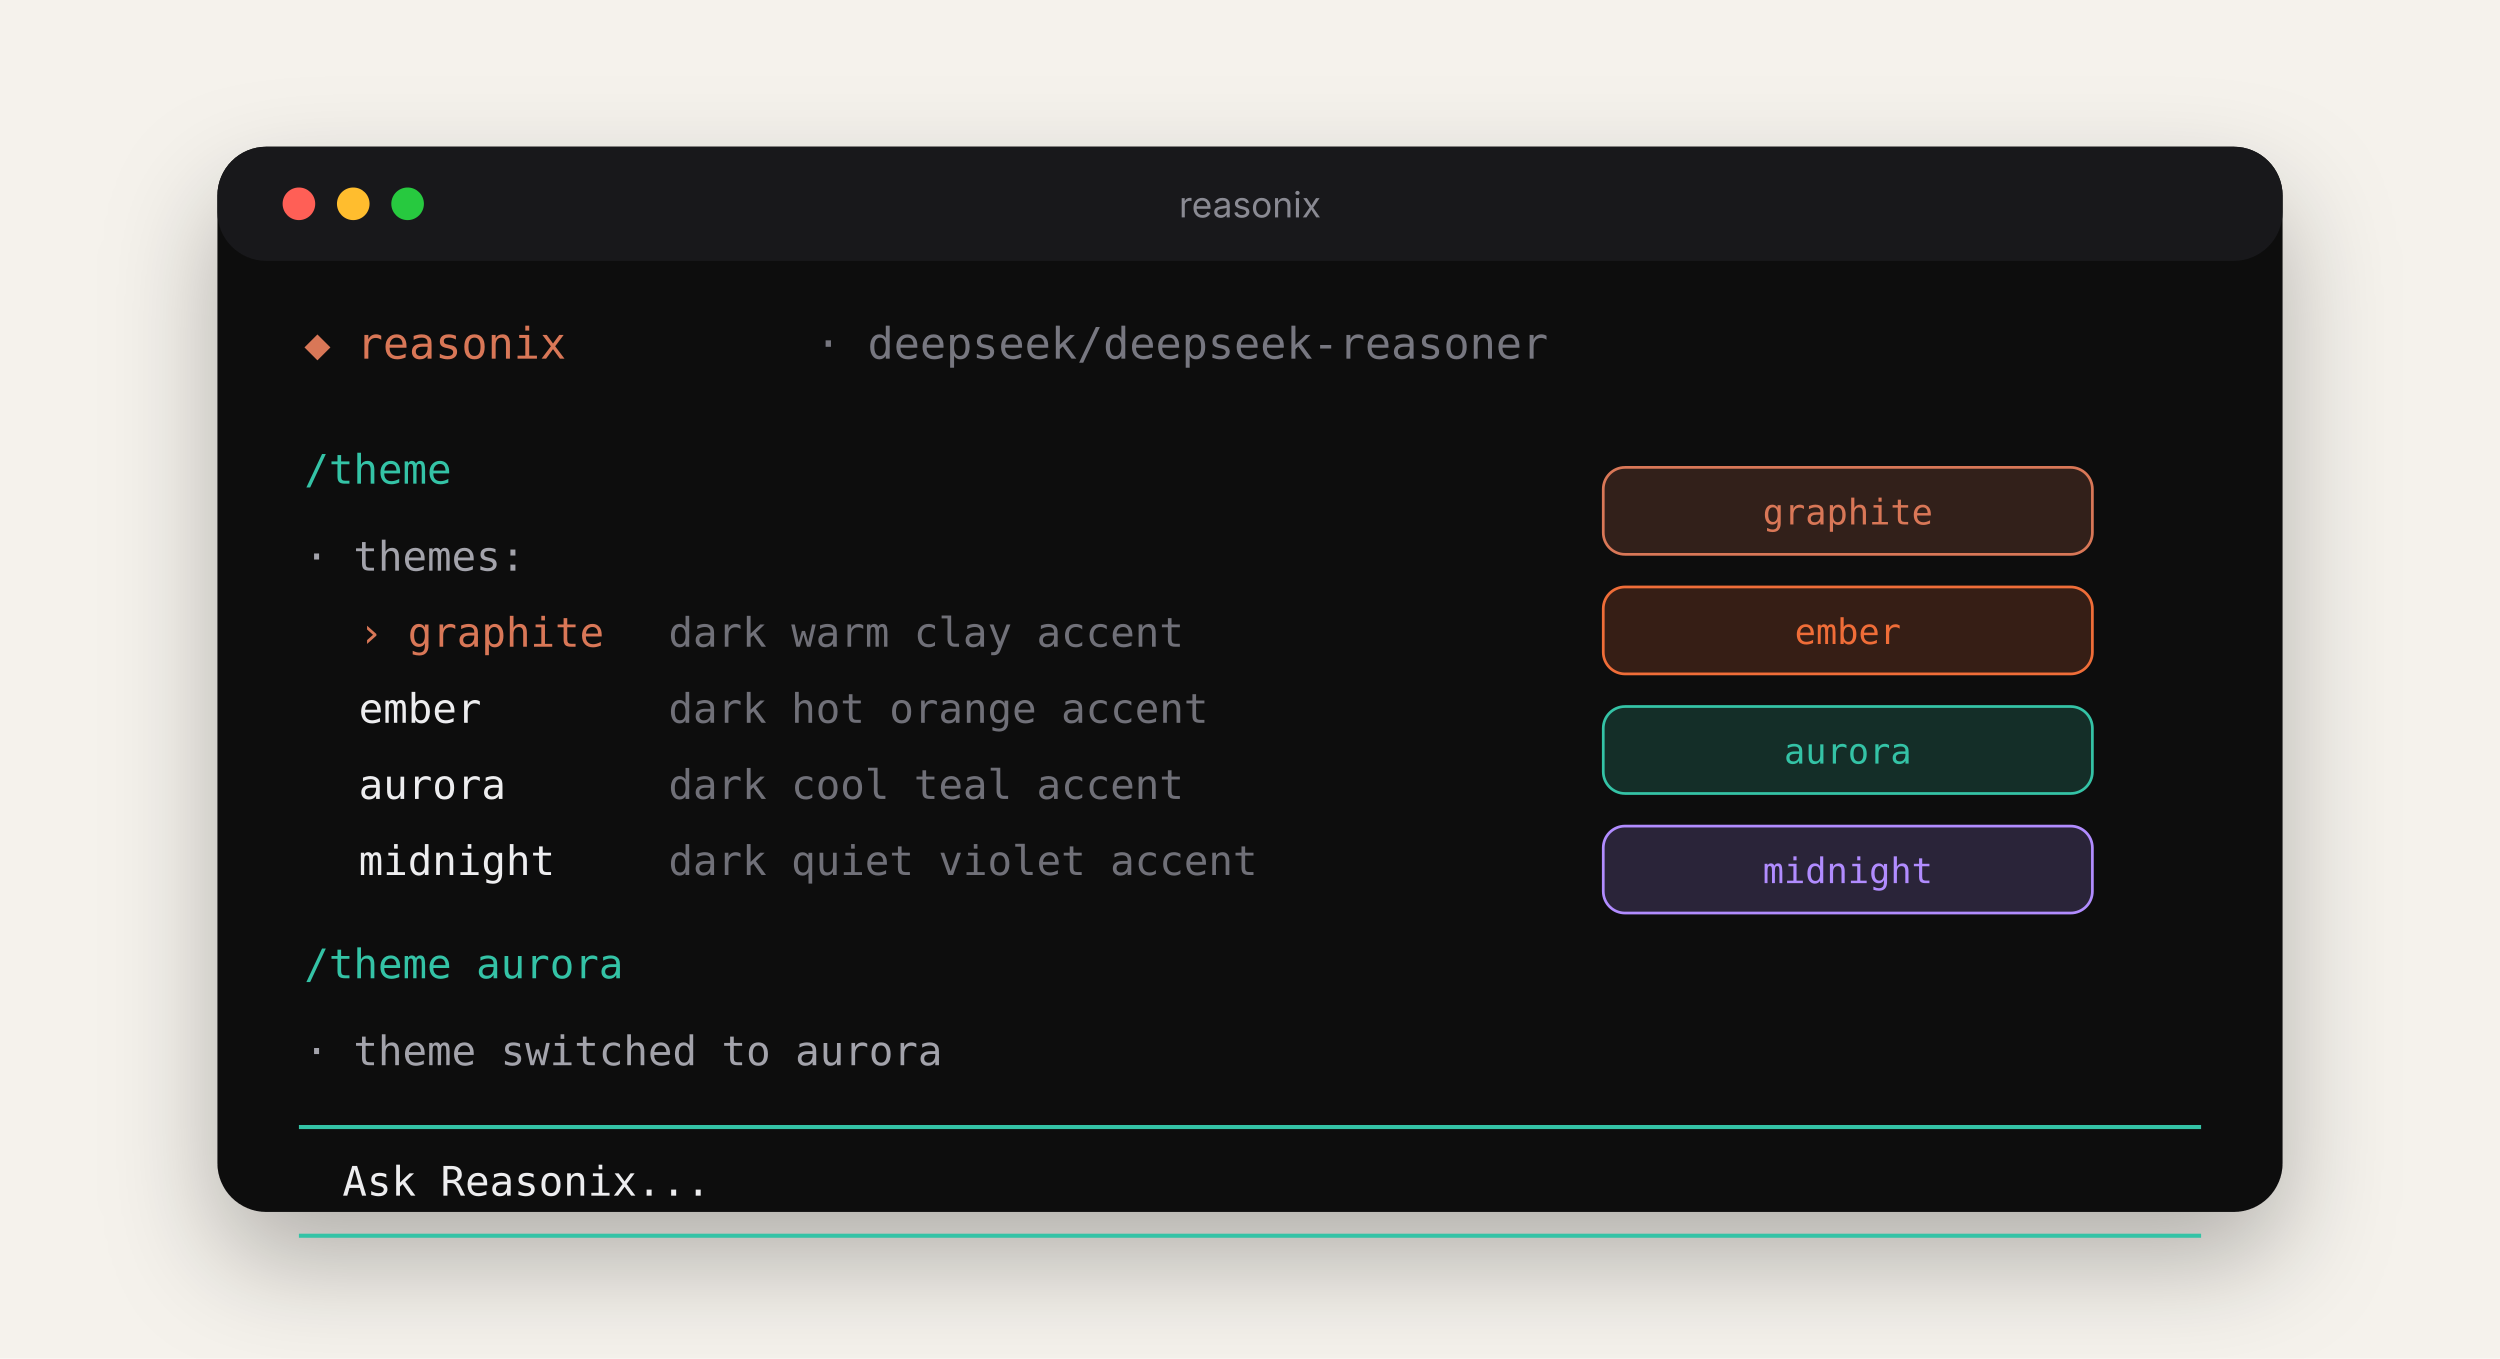
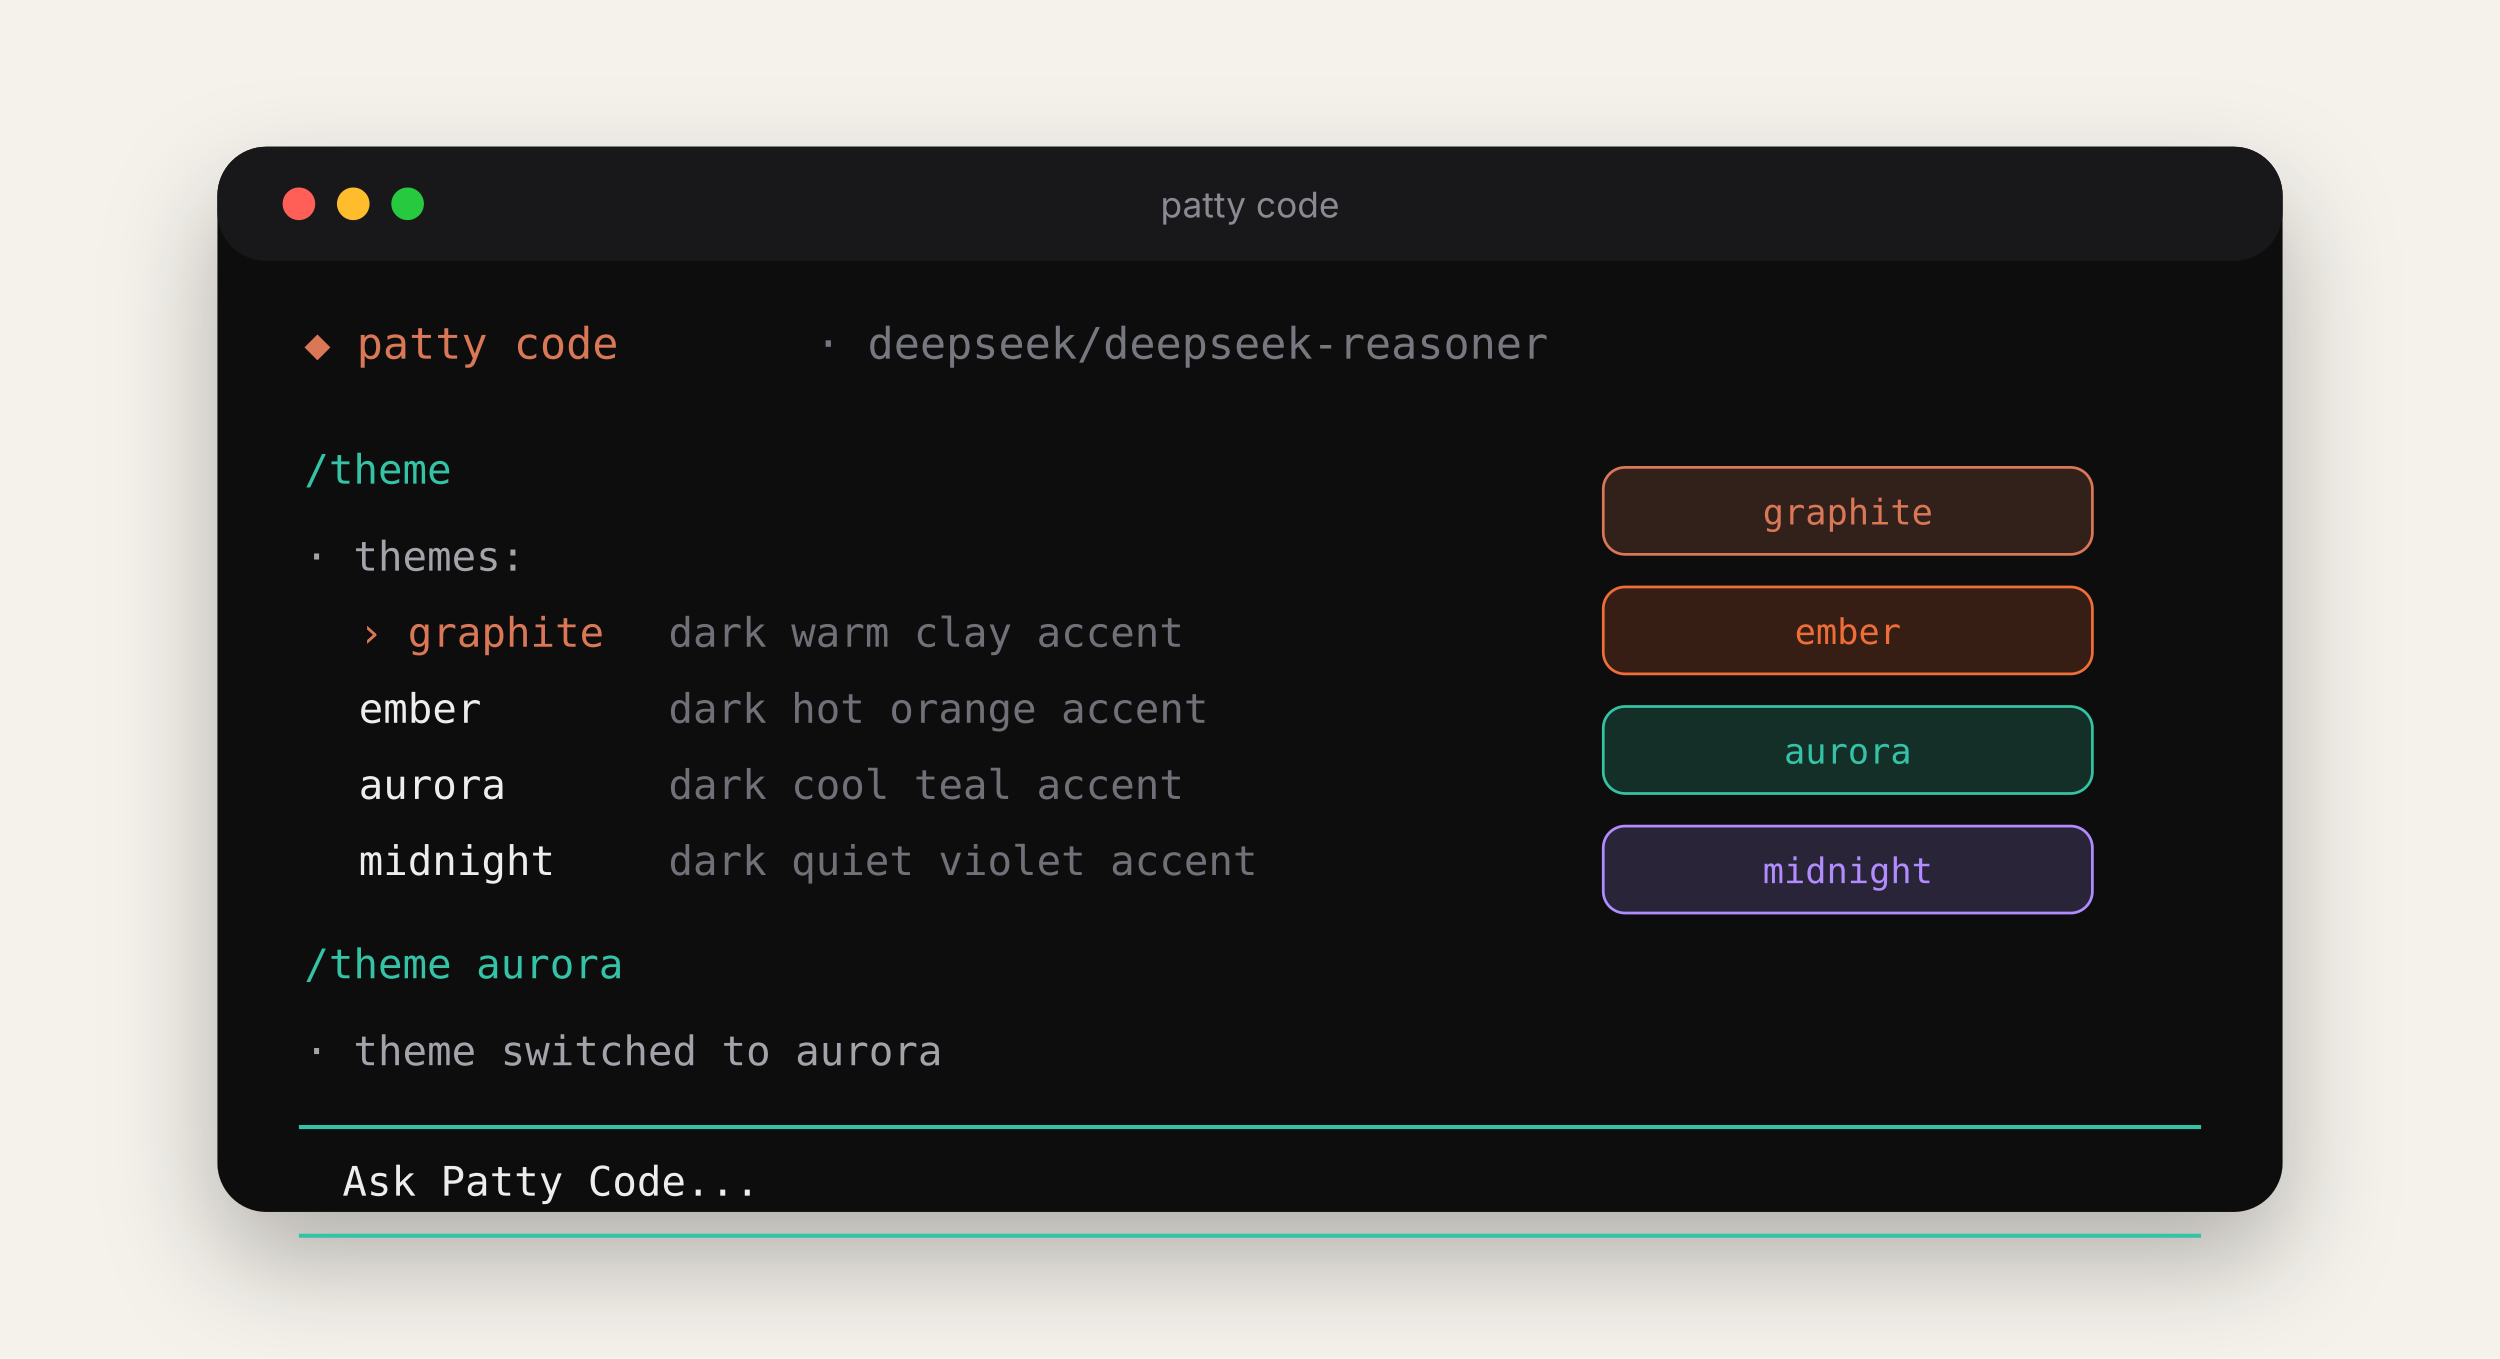
<svg xmlns="http://www.w3.org/2000/svg" width="920" height="500" viewBox="0 0 920 500" role="img" aria-labelledby="title desc">
  <defs>
    <filter id="shadow" x="-20%" y="-20%" width="140%" height="140%">
      <feDropShadow dx="0" dy="18" stdDeviation="20" flood-color="#000" flood-opacity="0.28" />
    </filter>
    <style>
      .mono { font-family: ui-monospace, SFMono-Regular, Menlo, Consolas, monospace; }
      .sans { font-family: -apple-system, BlinkMacSystemFont, "Segoe UI", sans-serif; }
    </style>
  </defs>
  <rect width="920" height="500" fill="#f5f2ec" />
  <rect x="80" y="54" width="760" height="392" rx="18" fill="#0e0e10" filter="url(#shadow)" />
  <rect x="80" y="54" width="760" height="42" rx="18" fill="#18181b" />
  <circle cx="110" cy="75" r="6" fill="#ff5f56" />
  <circle cx="130" cy="75" r="6" fill="#ffbd2e" />
  <circle cx="150" cy="75" r="6" fill="#27c93f" />
-   <text x="460" y="80" fill="#8a8a93" text-anchor="middle" class="sans" font-size="13">reasonix</text>
-   <text x="112" y="132" fill="#d97757" class="mono" font-size="16">◆ reasonix</text>
+   <text x="460" y="80" fill="#8a8a93" text-anchor="middle" class="sans" font-size="13">patty code</text>
+   <text x="112" y="132" fill="#d97757" class="mono" font-size="16">◆ patty code</text>
  <text x="300" y="132" fill="#777780" class="mono" font-size="16">· deepseek/deepseek-reasoner</text>
  <text x="112" y="178" fill="#34c3a6" class="mono" font-size="15">/theme</text>
  <text x="112" y="210" fill="#a3a3ab" class="mono" font-size="15">  · themes:</text>
  <text x="132" y="238" fill="#d97757" class="mono" font-size="15">› graphite</text>
  <text x="246" y="238" fill="#707078" class="mono" font-size="15">dark  warm clay accent</text>
  <text x="132" y="266" fill="#ededef" class="mono" font-size="15">  ember</text>
  <text x="246" y="266" fill="#707078" class="mono" font-size="15">dark  hot orange accent</text>
  <text x="132" y="294" fill="#ededef" class="mono" font-size="15">  aurora</text>
  <text x="246" y="294" fill="#707078" class="mono" font-size="15">dark  cool teal accent</text>
  <text x="132" y="322" fill="#ededef" class="mono" font-size="15">  midnight</text>
  <text x="246" y="322" fill="#707078" class="mono" font-size="15">dark  quiet violet accent</text>
  <text x="112" y="360" fill="#34c3a6" class="mono" font-size="15">/theme aurora</text>
  <text x="112" y="392" fill="#a3a3ab" class="mono" font-size="15">  · theme switched to aurora</text>
  <rect x="110" y="414" width="700" height="1.5" fill="#34c3a6" />
-   <text x="126" y="440" fill="#ededef" class="mono" font-size="15">Ask Reasonix...</text>
+   <text x="126" y="440" fill="#ededef" class="mono" font-size="15">Ask Patty Code...</text>
  <rect x="110" y="454" width="700" height="1.5" fill="#34c3a6" />
  <rect x="590" y="172" width="180" height="32" rx="8" fill="#d97757" fill-opacity="0.18" stroke="#d97757" />
  <text x="680" y="193" fill="#d97757" text-anchor="middle" class="mono" font-size="13">graphite</text>
  <rect x="590" y="216" width="180" height="32" rx="8" fill="#f06d38" fill-opacity="0.18" stroke="#f06d38" />
  <text x="680" y="237" fill="#f06d38" text-anchor="middle" class="mono" font-size="13">ember</text>
  <rect x="590" y="260" width="180" height="32" rx="8" fill="#34c3a6" fill-opacity="0.18" stroke="#34c3a6" />
  <text x="680" y="281" fill="#34c3a6" text-anchor="middle" class="mono" font-size="13">aurora</text>
  <rect x="590" y="304" width="180" height="32" rx="8" fill="#b18cff" fill-opacity="0.18" stroke="#b18cff" />
  <text x="680" y="325" fill="#b18cff" text-anchor="middle" class="mono" font-size="13">midnight</text>
</svg>
